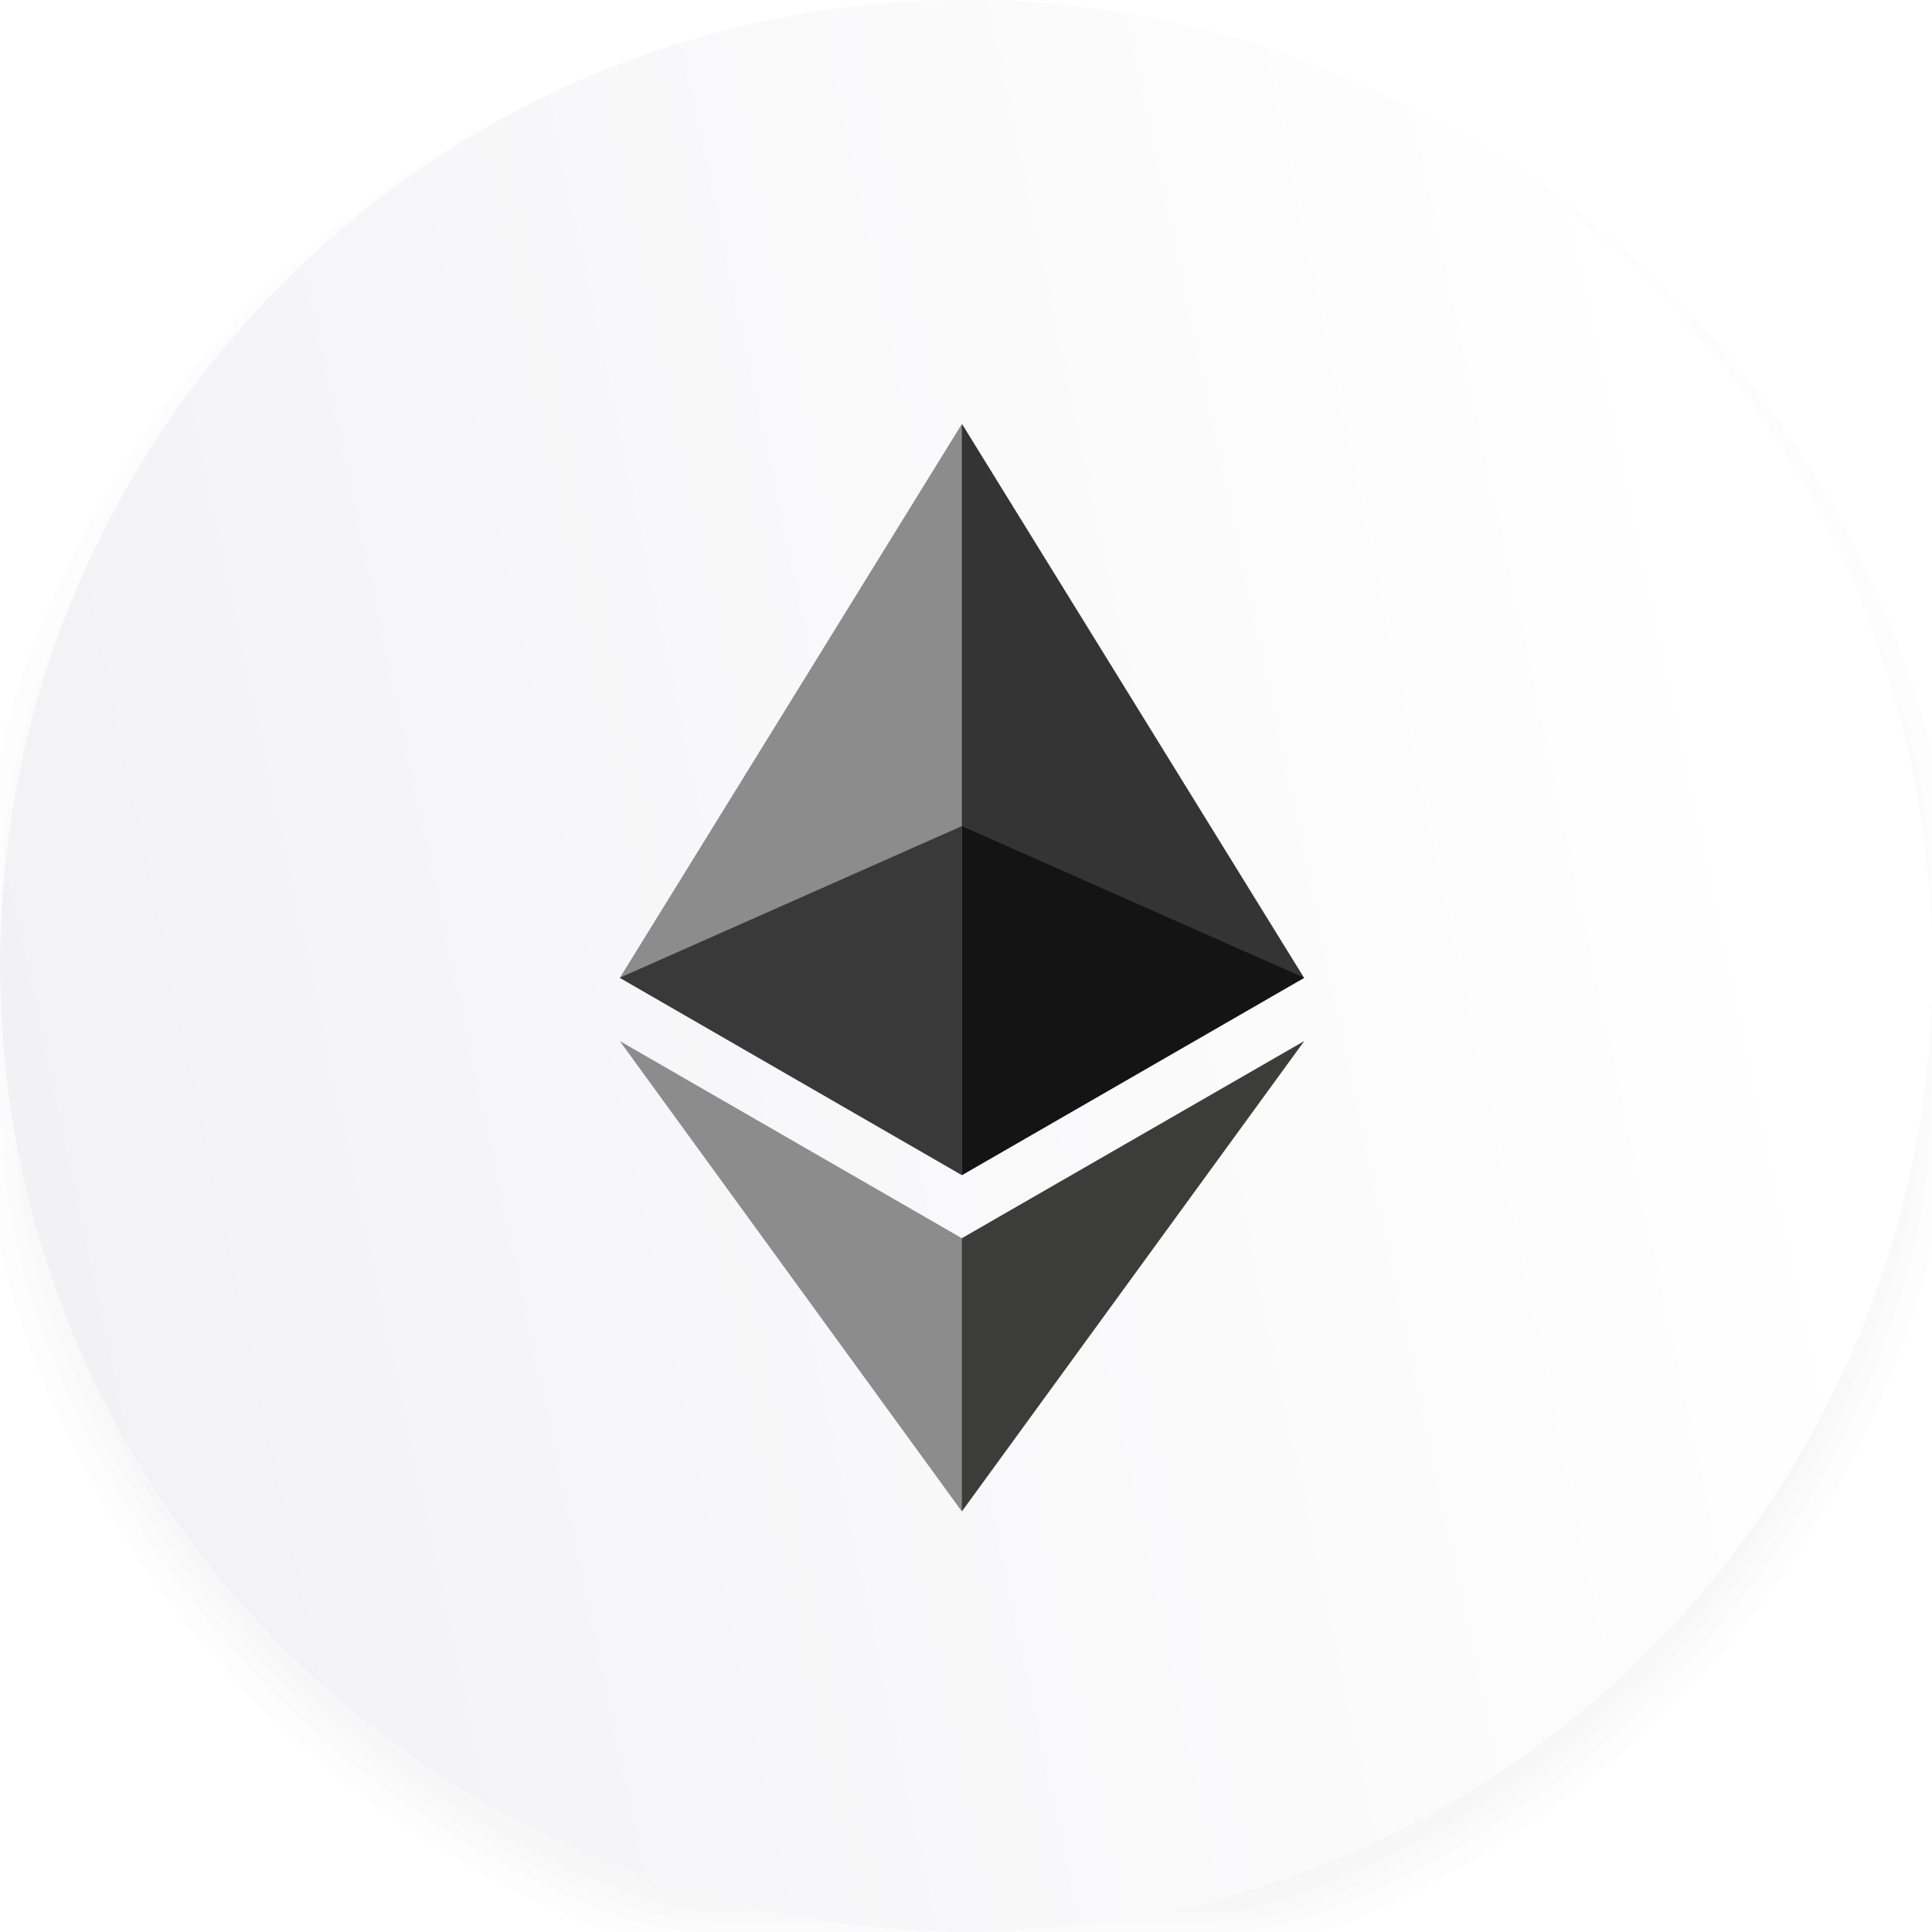
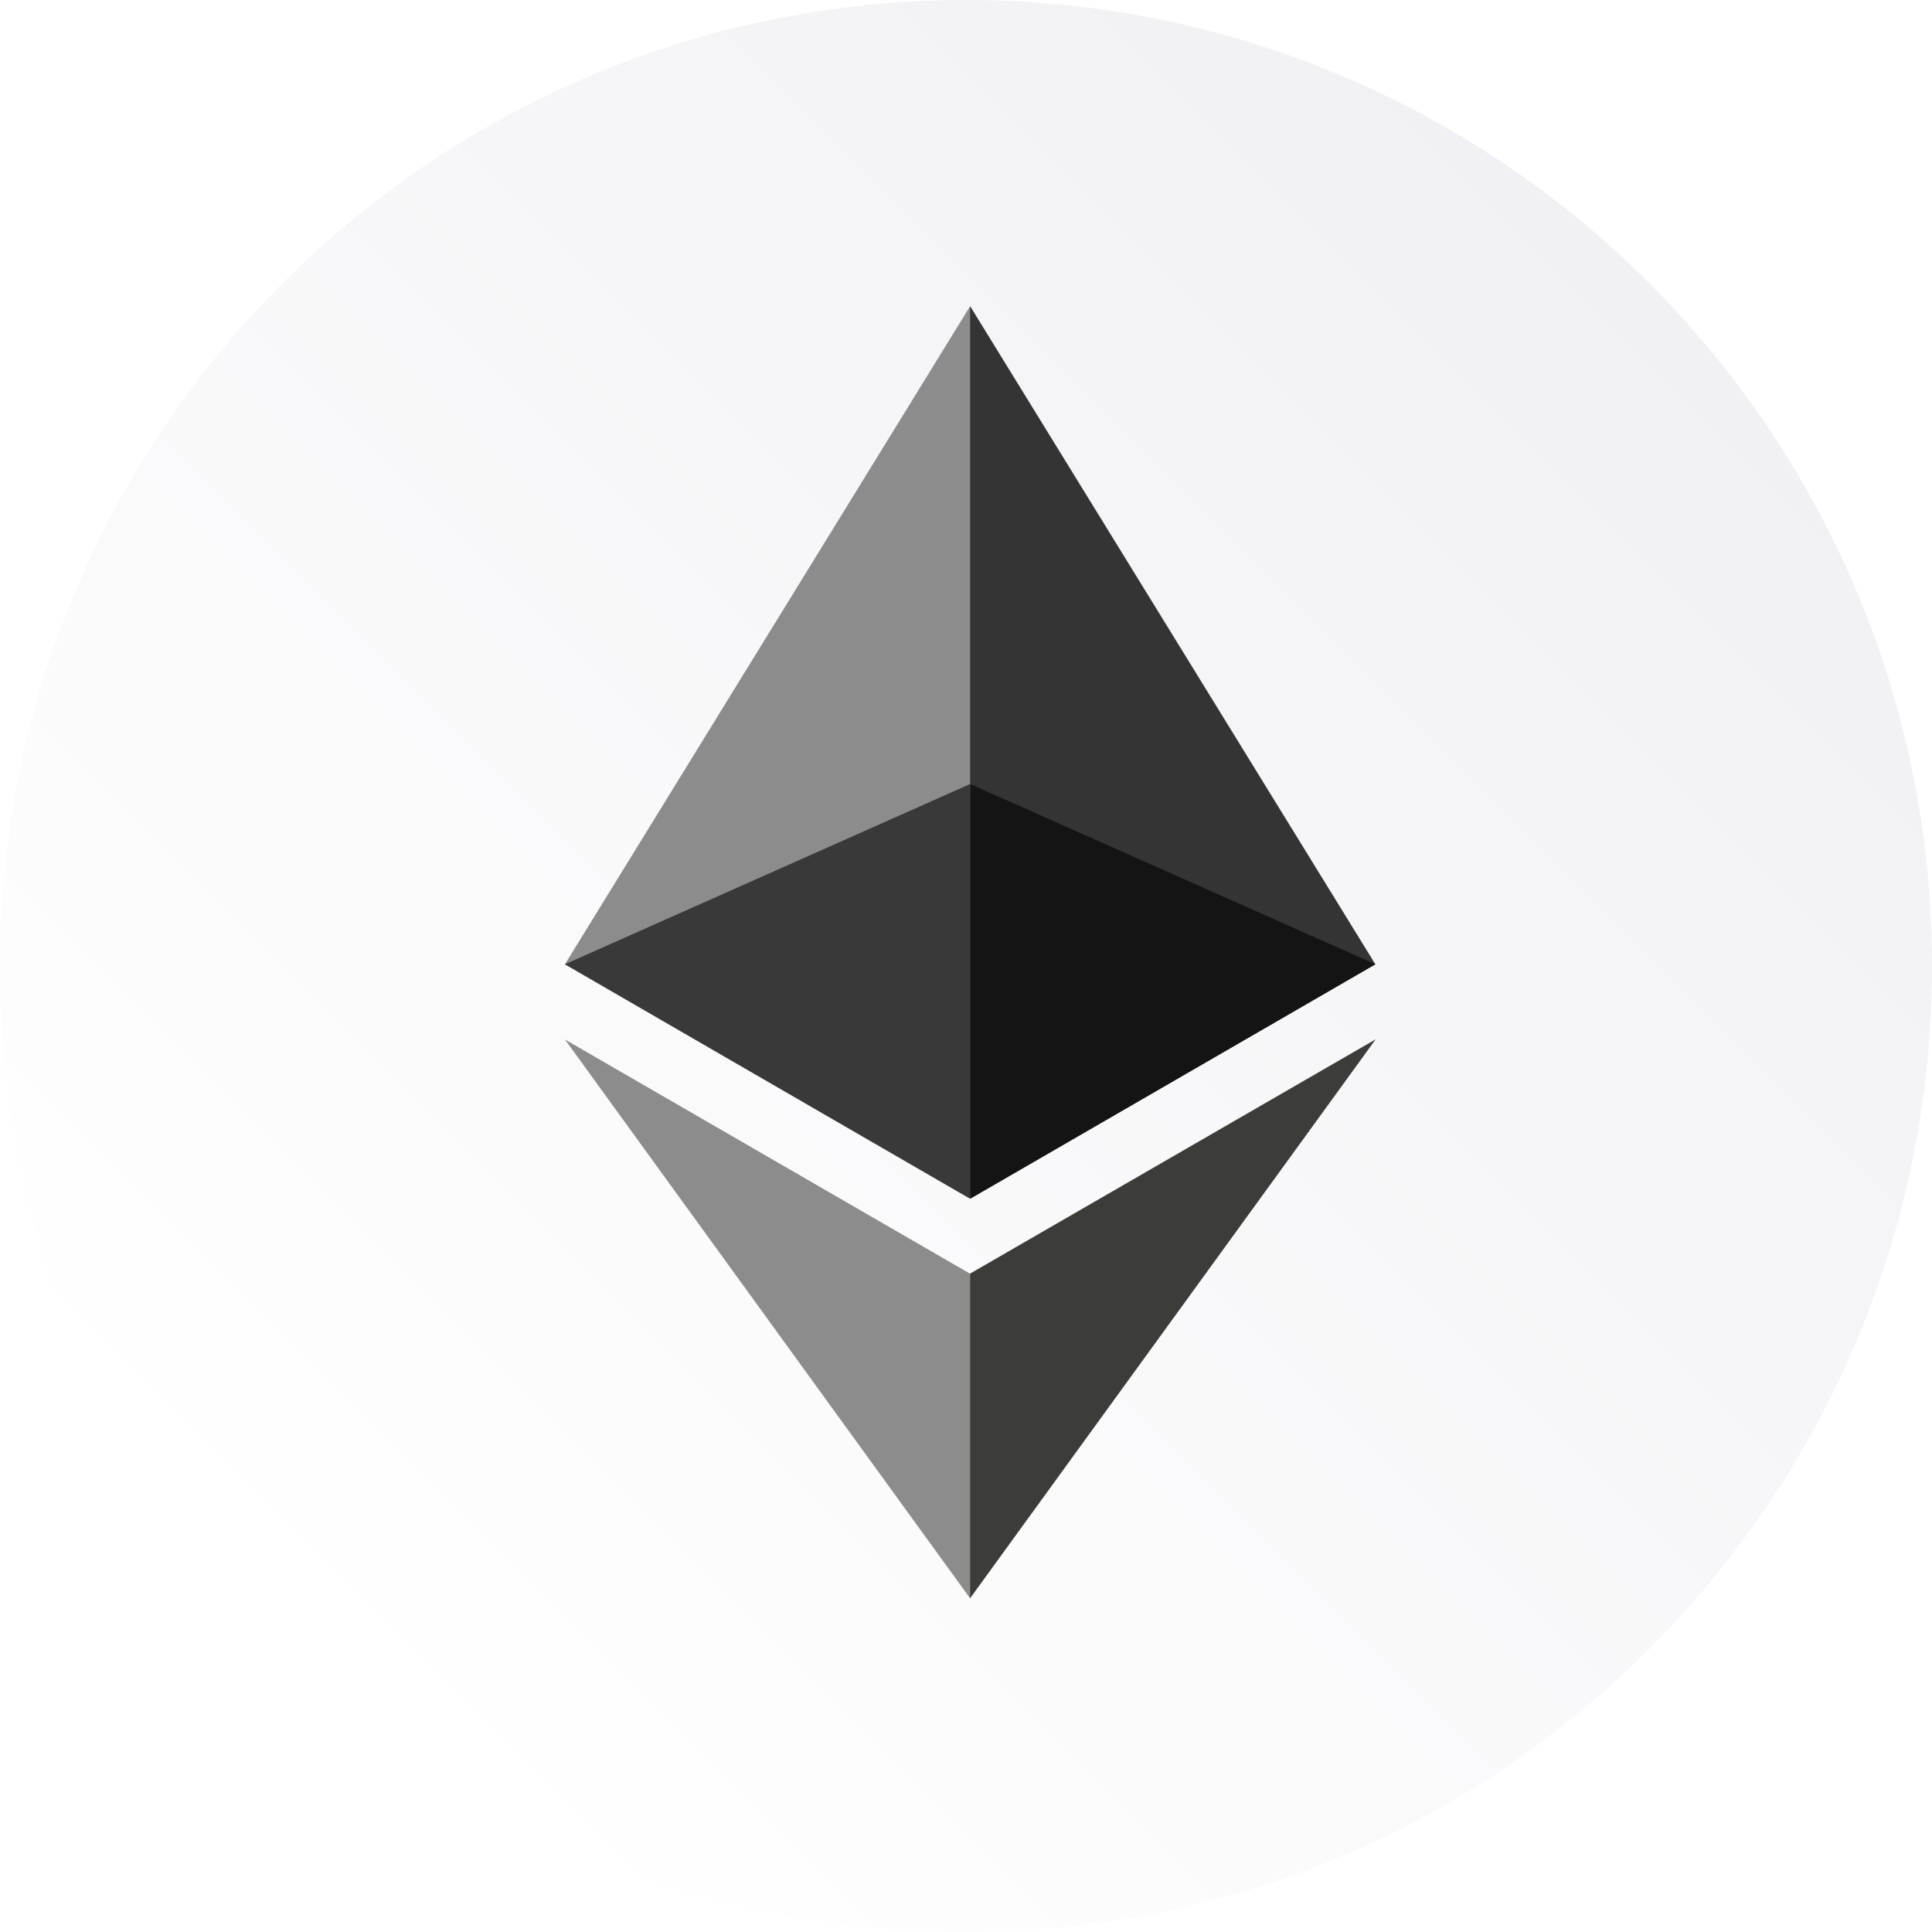
- <svg xmlns="http://www.w3.org/2000/svg" viewBox="0 0 112 112" aria-labelledby="etc-title" role="img">
+ <svg xmlns="http://www.w3.org/2000/svg" viewBox="0 0 112 112" width="112" height="112" aria-labelledby="eth-title" role="img">
  <defs>
-     <filter color-interpolation-filters="sRGB" filterUnits="userSpaceOnUse" height="112" id="filter0_dd_955_4317" width="112" x="0" y="0">
-       <feFlood flood-opacity="0" result="BackgroundImageFix" />
-       <feColorMatrix in="SourceAlpha" result="hardAlpha" type="matrix" values="0 0 0 0 0 0 0 0 0 0 0 0 0 0 0 0 0 0 127 0" />
-       <feOffset />
-       <feGaussianBlur stdDeviation="4" />
-       <feComposite in2="hardAlpha" operator="out" />
-       <feColorMatrix type="matrix" values="0 0 0 0 0.716 0 0 0 0 0.729 0 0 0 0 0.75 0 0 0 0.04 0" />
-       <feBlend in2="BackgroundImageFix" />
-       <feColorMatrix in="SourceAlpha" result="hardAlpha" type="matrix" values="0 0 0 0 0 0 0 0 0 0 0 0 0 0 0 0 0 0 127 0" />
-       <feOffset dy="2" />
-       <feGaussianBlur stdDeviation="1.5" />
-       <feComposite in2="hardAlpha" operator="out" />
-       <feColorMatrix type="matrix" values="0 0 0 0 0 0 0 0 0 0 0 0 0 0 0 0 0 0 0.02 0" />
-       <feBlend in2="effect1_dropShadow_955_4317" />
-       <feBlend in="SourceGraphic" in2="effect2_dropShadow_955_4317" />
-     </filter>
-     <linearGradient id="paint0_linear_955_4317" x1="1.54" x2="-0.39" y1="-0.41" y2="1.52">
-       <stop stop-color="#E9E9E7" />
-       <stop offset="0.27" stop-color="#EFEEEC" />
-       <stop offset="0.61" stop-color="#EEEEEC" />
-       <stop offset="1" stop-color="#D5D4D0" />
-     </linearGradient>
-     <linearGradient id="paint1_linear_955_4317" x1="-0.02" x2="1.16" y1="1.86" y2="1.61">
+     <linearGradient id="g1" x1="1" x2="0" y2="1">
      <stop stop-color="#EEEDF1" />
-       <stop offset="1" stop-color="white" />
+       <stop offset="0.84" stop-color="#FFF" />
    </linearGradient>
  </defs>
  <g class="layer">
-     <g filter="url(#filter0_dd_955_4317)" id="svg_1">
-       <rect fill="url(#paint0_linear_955_4317)" height="96" id="svg_2" rx="48" width="96" x="8" y="8" />
-       <rect fill="url(#paint1_linear_955_4317)" height="112" id="svg_3" rx="56" width="112" x="0" y="0" />
-       <path d="m55.77,24.58l-0.44,1.44l0,41.68l0.44,0.42l19.83,-11.43l-19.83,-32.11z" fill="#343434" id="svg_4" transform="matrix(1 0 0 1 0 0)" />
-       <path d="m55.76,24.58l-19.83,32.11l19.83,11.43l0,-20.23l0,-23.31z" fill="#8C8C8C" id="svg_5" />
-       <path d="m55.76,71.78l-0.24,0.3l0,14.84l0.24,0.7l19.85,-27.27l-19.85,11.43z" fill="#3C3C3B" id="svg_6" />
-       <path d="m55.76,87.62l0,-15.84l-19.83,-11.43l19.83,27.27z" fill="#8C8C8C" id="svg_7" />
-       <path d="m55.76,68.12l19.84,-11.44l-19.84,-8.79l0,20.23z" fill="#141414" id="svg_8" />
-       <path d="m35.93,56.68l19.83,11.44l0,-20.23l-19.83,8.79z" fill="#393939" id="svg_9" />
+     <rect fill="url(#g1)" height="112" id="svg_2" rx="56" width="112" x="0" y="0" />
+     <g id="svg_3">
+       <path d="m56.24,17.75l-0.51,1.71l0,49.53l0.51,0.5l23.49,-13.59l-23.49,-38.15z" fill="#343434" id="svg_4" />
+       <path d="m56.24,17.75l-23.49,38.15l23.49,13.59l0,-24.04l0,-27.7z" fill="#8C8C8C" id="svg_5" />
+       <path d="m56.24,73.84l-0.29,0.34l0,17.64l0.29,0.83l23.51,-32.4l-23.51,13.58l0,0.01z" fill="#3C3C3B" id="svg_6" />
+       <path d="m56.24,92.66l0,-18.82l-23.49,-13.58l23.49,32.4z" fill="#8C8C8C" id="svg_7" />
+       <path d="m56.24,69.49l23.49,-13.59l-23.49,-10.45l0,24.04z" fill="#141414" id="svg_8" />
+       <path d="m32.75,55.9l23.49,13.59l0,-24.04l-23.49,10.45z" fill="#393939" id="svg_9" />
    </g>
  </g>
</svg>
